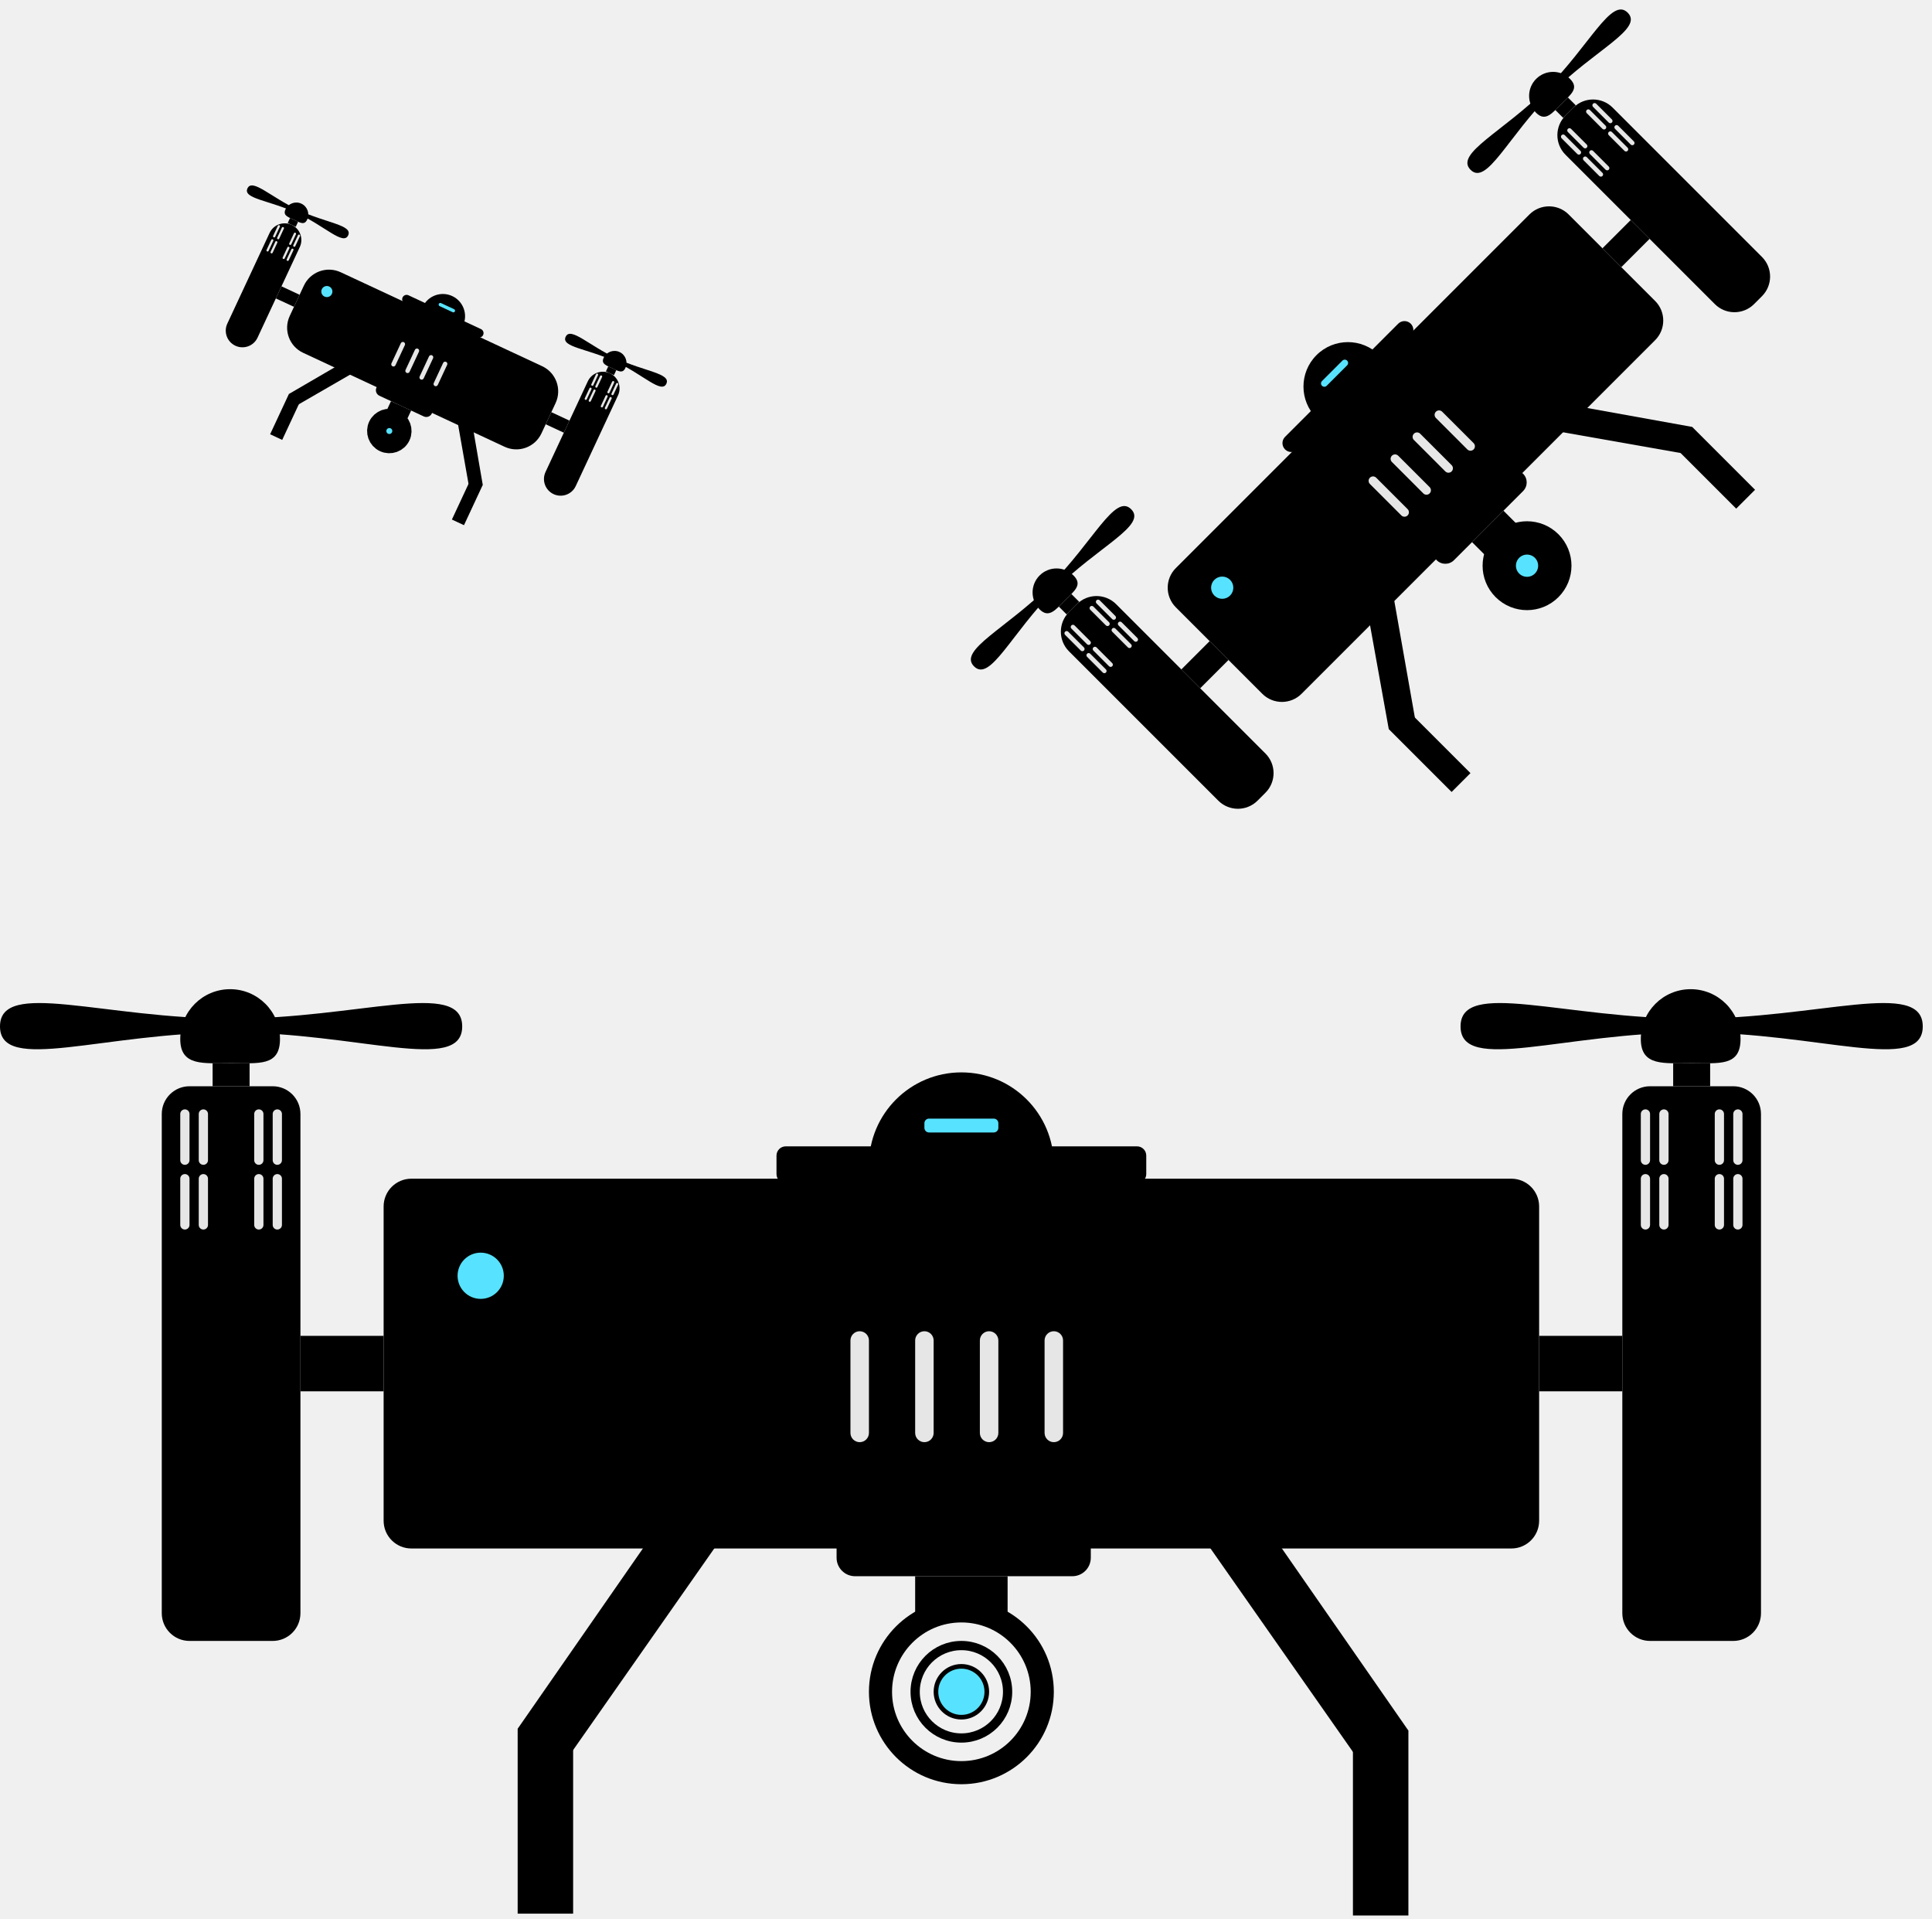
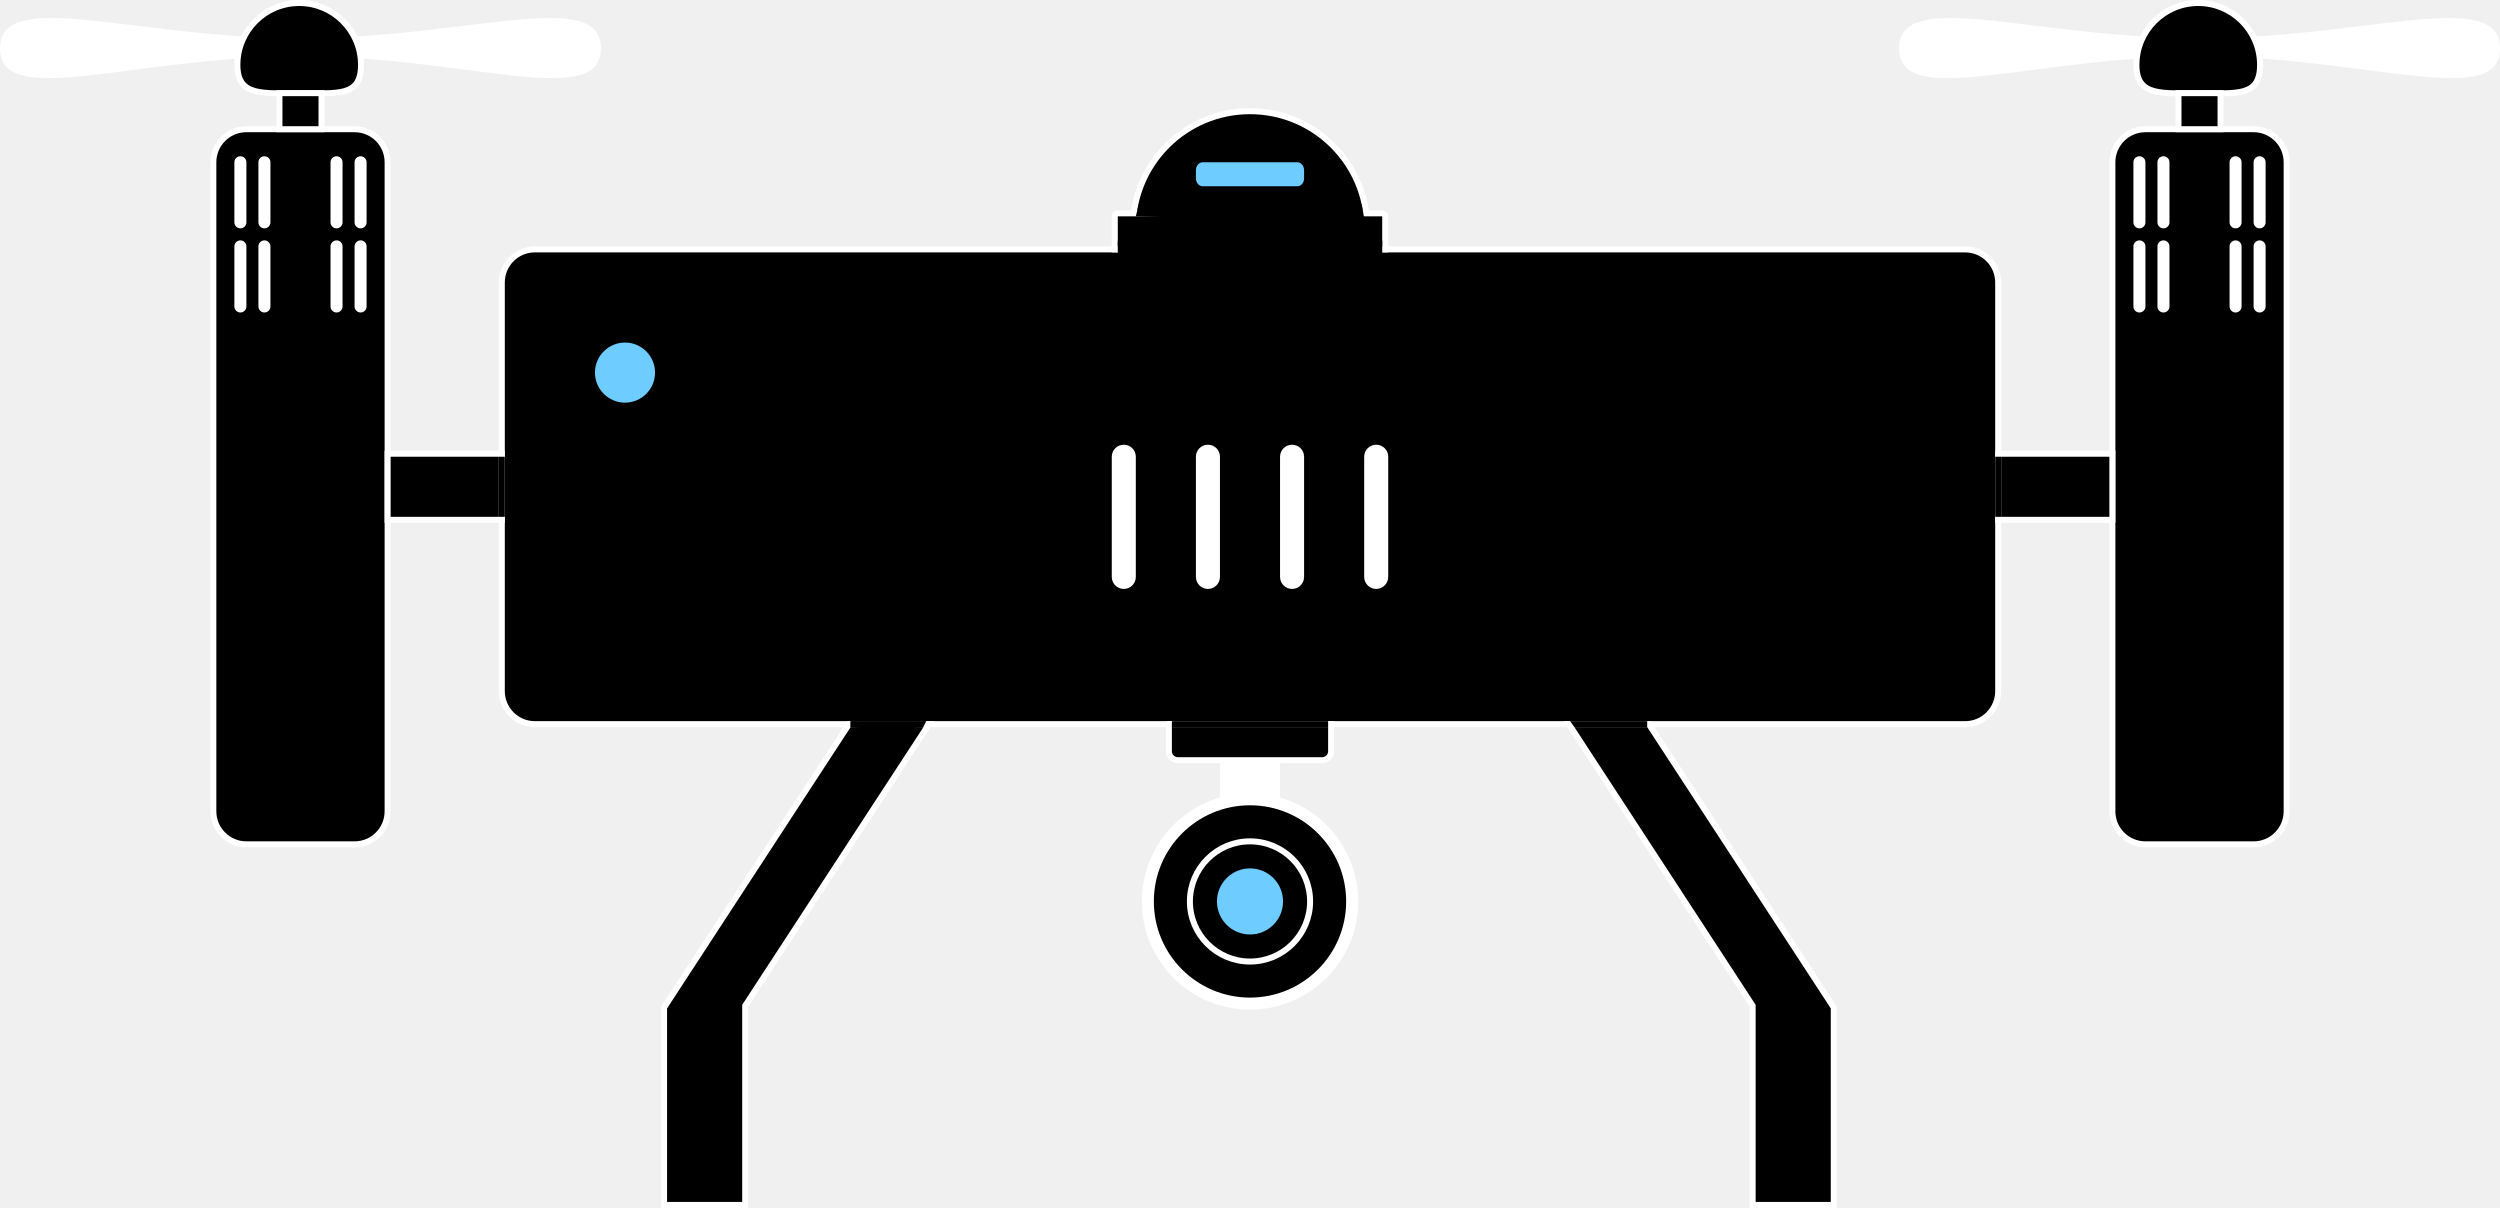
- <svg xmlns="http://www.w3.org/2000/svg" width="418" height="415" viewBox="0 0 418 415" fill="none">
-   <path d="M60.576 224.788C60.576 230.746 55.958 230 50 230C44.042 230 39 230.746 39 224.788C39 218.83 43.83 214 49.788 214C55.746 214 60.576 218.83 60.576 224.788Z" fill="#000" />
-   <rect x="83" y="255" width="250" height="80" rx="6" fill="#000" />
-   <path d="M35 241C35 237.686 37.686 235 41 235H59C62.314 235 65 237.686 65 241V349C65 352.314 62.314 355 59 355H41C37.686 355 35 352.314 35 349V241Z" fill="#000" />
-   <path d="M351 241C351 237.686 353.686 235 357 235H375C378.314 235 381 237.686 381 241V349C381 352.314 378.314 355 375 355H357C353.686 355 351 352.314 351 349V241Z" fill="#000" />
-   <rect x="181" y="330" width="55" height="11" rx="4" fill="#000" />
-   <rect x="198" y="341" width="20" height="8" fill="#000" />
-   <circle cx="208" cy="366" r="17.5" stroke="#000" stroke-width="5" />
-   <circle cx="208" cy="366" r="5.5" fill="#57e3ff" stroke="#000" />
-   <circle cx="208" cy="366" r="10" stroke="#000" stroke-width="2" />
-   <circle cx="104" cy="276" r="5" fill="#57e3ff" />
-   <rect x="184" y="288" width="4" height="24" rx="2" fill="rgba(255,255,255,.9)" />
-   <rect x="198" y="288" width="4" height="24" rx="2" fill="rgba(255,255,255,.9)" />
-   <rect x="212" y="288" width="4" height="24" rx="2" fill="rgba(255,255,255,.9)" />
-   <rect x="226" y="288" width="4" height="24" rx="2" fill="rgba(255,255,255,.9)" />
-   <rect x="168" y="248" width="80" height="8" rx="2" fill="#000" />
-   <circle cx="208" cy="252" r="20" fill="#000" />
-   <rect x="46" y="230" width="8" height="5" fill="#000" />
-   <path d="M376.576 224.788C376.576 230.746 371.958 230 366 230C360.042 230 355 230.746 355 224.788C355 218.83 359.83 214 365.788 214C371.746 214 376.576 218.83 376.576 224.788Z" fill="#000" />
-   <rect x="362" y="230" width="8" height="5" fill="#000" />
-   <rect x="200" y="242" width="16" height="3" rx="1" fill="#57e3ff" />
-   <rect x="65" y="289" width="18" height="12" fill="#000" />
-   <rect x="333" y="289" width="18" height="12" fill="#000" />
-   <path d="M146.315 324.6L156.716 331.883L122.301 381.032L112 374L146.315 324.6Z" fill="#000" />
-   <rect x="112" y="374" width="12" height="40" fill="#000" />
-   <path d="M270.401 325L260 332.283L294.415 381.432L304.716 374.4L270.401 325Z" fill="#000" />
-   <rect width="12" height="40" transform="matrix(-1 0 0 1 304.716 374.4)" fill="#000" />
-   <path d="M100 222.057C100 232.357 77.614 223.363 50 223.363C22.386 223.363 0 232.357 0 222.057C0 211.758 22.386 220.379 50 220.379C77.614 220.379 100 211.758 100 222.057Z" fill="#000" />
-   <path d="M416 222.057C416 232.357 393.614 223.363 366 223.363C338.386 223.363 316 232.357 316 222.057C316 211.758 338.386 220.379 366 220.379C393.614 220.379 416 211.758 416 222.057Z" fill="#000" />
-   <rect x="39" y="240" width="2" height="12" rx="1" fill="rgba(255,255,255,.9)" />
-   <rect x="43" y="240" width="2" height="12" rx="1" fill="rgba(255,255,255,.9)" />
-   <rect x="55" y="240" width="2" height="12" rx="1" fill="rgba(255,255,255,.9)" />
-   <rect x="59" y="240" width="2" height="12" rx="1" fill="rgba(255,255,255,.9)" />
-   <rect x="55" y="254" width="2" height="12" rx="1" fill="rgba(255,255,255,.9)" />
-   <rect x="59" y="254" width="2" height="12" rx="1" fill="rgba(255,255,255,.9)" />
-   <rect x="39" y="254" width="2" height="12" rx="1" fill="rgba(255,255,255,.9)" />
-   <rect x="43" y="254" width="2" height="12" rx="1" fill="rgba(255,255,255,.9)" />
-   <rect x="355" y="240" width="2" height="12" rx="1" fill="rgba(255,255,255,.9)" />
-   <rect x="359" y="240" width="2" height="12" rx="1" fill="rgba(255,255,255,.9)" />
-   <rect x="371" y="240" width="2" height="12" rx="1" fill="rgba(255,255,255,.9)" />
-   <rect x="375" y="240" width="2" height="12" rx="1" fill="rgba(255,255,255,.9)" />
-   <rect x="371" y="254" width="2" height="12" rx="1" fill="rgba(255,255,255,.9)" />
-   <rect x="375" y="254" width="2" height="12" rx="1" fill="rgba(255,255,255,.9)" />
-   <rect x="355" y="254" width="2" height="12" rx="1" fill="rgba(255,255,255,.9)" />
-   <rect x="359" y="254" width="2" height="12" rx="1" fill="rgba(255,255,255,.9)" />
-   <path d="M232.261 124.496C234.286 126.521 232.463 127.837 230.437 129.863C228.412 131.888 226.951 133.856 224.926 131.831C222.9 129.805 222.9 126.521 224.926 124.496C226.951 122.47 230.235 122.47 232.261 124.496Z" fill="#000" />
-   <rect x="250.154" y="127.143" width="120.192" height="38.462" rx="6" transform="rotate(-45 250.154 127.143)" fill="#000" />
-   <path d="M231.28 140.905C228.937 138.561 228.937 134.762 231.28 132.419L232.993 130.706C235.337 128.363 239.136 128.363 241.479 130.706L273.788 163.015C276.131 165.358 276.131 169.157 273.788 171.501L272.075 173.214C269.732 175.557 265.933 175.557 263.589 173.214L231.28 140.905Z" fill="#000" />
-   <path d="M338.706 33.479C336.363 31.136 336.363 27.337 338.706 24.994L340.419 23.28C342.762 20.937 346.561 20.937 348.905 23.28L381.214 55.59C383.557 57.933 383.557 61.732 381.214 64.075L379.501 65.788C377.157 68.131 373.358 68.131 371.015 65.788L338.706 33.479Z" fill="#000" />
-   <rect x="308.967" y="119.324" width="26.442" height="5.288" rx="2.644" transform="rotate(-45 308.967 119.324)" fill="#000" />
-   <rect x="318.485" y="117.285" width="9.615" height="3.846" transform="rotate(-45 318.485 117.285)" fill="#000" />
-   <circle cx="330.384" cy="122.384" r="7.115" transform="rotate(-45 330.384 122.384)" stroke="#000" stroke-width="5" />
-   <circle cx="330.384" cy="122.384" r="2.904" transform="rotate(-45 330.384 122.384)" fill="#57e3ff" stroke="#000" />
-   <circle cx="330.384" cy="122.384" r="4.288" transform="rotate(-45 330.384 122.384)" stroke="#000" stroke-width="2" />
-   <circle cx="264.433" cy="127.143" r="2.404" transform="rotate(-45 264.433 127.143)" fill="#57e3ff" />
-   <rect x="295.708" y="104.026" width="1.923" height="11.539" rx="0.962" transform="rotate(-45 295.708 104.026)" fill="rgba(255,255,255,.9)" />
-   <rect x="300.468" y="99.267" width="1.923" height="11.539" rx="0.962" transform="rotate(-45 300.468 99.267)" fill="rgba(255,255,255,.9)" />
-   <rect x="305.227" y="94.508" width="1.923" height="11.539" rx="0.962" transform="rotate(-45 305.227 94.5076)" fill="rgba(255,255,255,.9)" />
-   <rect x="309.987" y="89.748" width="1.923" height="11.539" rx="0.962" transform="rotate(-45 309.987 89.7482)" fill="rgba(255,255,255,.9)" />
-   <rect x="276.671" y="95.867" width="38.462" height="3.846" rx="1.923" transform="rotate(-45 276.671 95.8674)" fill="#000" />
-   <circle cx="291.629" cy="83.629" r="9.615" transform="rotate(-45 291.629 83.629)" fill="#000" />
-   <rect x="229.077" y="131.223" width="3.846" height="2.404" transform="rotate(-45 229.077 131.223)" fill="#000" />
-   <path d="M339.687 17.07C341.712 19.095 339.888 20.412 337.863 22.437C335.837 24.463 334.377 26.43 332.352 24.405C330.326 22.379 330.326 19.095 332.352 17.07C334.377 15.044 337.661 15.044 339.687 17.07Z" fill="#000" />
-   <rect x="336.503" y="23.797" width="3.846" height="2.404" transform="rotate(-45 336.503 23.7969)" fill="#000" />
-   <rect x="285.51" y="82.949" width="7.692" height="1.442" rx="0.721" transform="rotate(-45 285.51 82.9491)" fill="#57e3ff" />
-   <rect x="255.594" y="144.821" width="8.654" height="5.769" transform="rotate(-45 255.594 144.821)" fill="#000" />
-   <rect x="346.702" y="53.713" width="8.654" height="5.769" transform="rotate(-45 346.702 53.7129)" fill="#000" />
-   <path d="M295.339 129.28L301.351 128.22L306.36 156.628L300.468 157.739L295.339 129.28Z" fill="#000" />
-   <rect x="300.468" y="157.739" width="5.769" height="19.231" transform="rotate(-45 300.468 157.739)" fill="#000" />
-   <path d="M337.659 87.232L336.599 93.244L365.007 98.253L366.119 92.36L337.659 87.232Z" fill="#000" />
-   <rect width="5.769" height="19.231" transform="matrix(-0.707107 0.707107 0.707107 0.707107 366.119 92.3605)" fill="#000" />
-   <path d="M244.735 110.165C248.236 113.667 237.568 118.219 228.181 127.607C218.793 136.994 214.241 147.662 210.739 144.161C207.238 140.659 217.779 135.98 227.166 126.592C236.554 117.205 241.233 106.664 244.735 110.165Z" fill="#000" />
-   <path d="M352.161 2.739C355.662 6.241 344.994 10.793 335.607 20.181C326.219 29.568 321.666 40.236 318.165 36.735C314.663 33.233 325.205 28.554 334.592 19.166C343.98 9.779 348.659 -0.762 352.161 2.739Z" fill="#000" />
-   <rect x="230.097" y="137.002" width="0.962" height="5.769" rx="0.481" transform="rotate(-45 230.097 137.002)" fill="rgba(255,255,255,.9)" />
-   <rect x="231.457" y="135.642" width="0.962" height="5.769" rx="0.481" transform="rotate(-45 231.457 135.642)" fill="rgba(255,255,255,.9)" />
-   <rect x="235.536" y="131.563" width="0.962" height="5.769" rx="0.481" transform="rotate(-45 235.536 131.563)" fill="rgba(255,255,255,.9)" />
-   <rect x="236.896" y="130.203" width="0.962" height="5.769" rx="0.481" transform="rotate(-45 236.896 130.203)" fill="rgba(255,255,255,.9)" />
-   <rect x="240.296" y="136.322" width="0.962" height="5.769" rx="0.481" transform="rotate(-45 240.296 136.322)" fill="rgba(255,255,255,.9)" />
-   <rect x="241.656" y="134.962" width="0.962" height="5.769" rx="0.481" transform="rotate(-45 241.656 134.962)" fill="rgba(255,255,255,.9)" />
-   <rect x="234.856" y="141.761" width="0.962" height="5.769" rx="0.481" transform="rotate(-45 234.856 141.761)" fill="rgba(255,255,255,.9)" />
-   <rect x="236.216" y="140.401" width="0.962" height="5.769" rx="0.481" transform="rotate(-45 236.216 140.401)" fill="rgba(255,255,255,.9)" />
-   <rect x="337.523" y="29.576" width="0.962" height="5.769" rx="0.481" transform="rotate(-45 337.523 29.576)" fill="rgba(255,255,255,.9)" />
-   <rect x="338.883" y="28.216" width="0.962" height="5.769" rx="0.481" transform="rotate(-45 338.883 28.2163)" fill="rgba(255,255,255,.9)" />
-   <rect x="342.962" y="24.137" width="0.962" height="5.769" rx="0.481" transform="rotate(-45 342.962 24.1368)" fill="rgba(255,255,255,.9)" />
-   <rect x="344.322" y="22.777" width="0.962" height="5.769" rx="0.481" transform="rotate(-45 344.322 22.777)" fill="rgba(255,255,255,.9)" />
-   <rect x="347.722" y="28.896" width="0.962" height="5.769" rx="0.481" transform="rotate(-45 347.722 28.8962)" fill="rgba(255,255,255,.9)" />
-   <rect x="349.081" y="27.536" width="0.962" height="5.769" rx="0.481" transform="rotate(-45 349.081 27.5364)" fill="rgba(255,255,255,.9)" />
-   <rect x="342.282" y="34.335" width="0.962" height="5.769" rx="0.481" transform="rotate(-45 342.282 34.3354)" fill="rgba(255,255,255,.9)" />
-   <rect x="343.642" y="32.976" width="0.962" height="5.769" rx="0.481" transform="rotate(-45 343.642 32.9757)" fill="rgba(255,255,255,.9)" />
-   <path d="M66.46 47.504C65.855 48.802 64.925 48.171 63.627 47.565C62.328 46.96 61.154 46.61 61.76 45.312C62.365 44.014 63.908 43.453 65.206 44.058C66.504 44.663 67.065 46.206 66.46 47.504Z" fill="#000" />
-   <rect x="68.276" y="56.364" width="60.096" height="19.231" rx="6" transform="rotate(25 68.2761 56.3644)" fill="#000" />
-   <path d="M58.327 50.399C59.168 48.594 61.314 47.813 63.118 48.655V48.655C64.923 49.496 65.704 51.642 64.863 53.446L55.719 73.054C54.878 74.859 52.732 75.64 50.928 74.798V74.798C49.123 73.957 48.342 71.811 49.184 70.006L58.327 50.399Z" fill="#000" />
-   <path d="M127.171 82.501C128.013 80.697 130.158 79.916 131.963 80.757V80.757C133.768 81.599 134.549 83.744 133.707 85.549L124.564 105.157C123.722 106.962 121.577 107.742 119.772 106.901V106.901C117.967 106.059 117.187 103.914 118.028 102.109L127.171 82.501Z" fill="#000" />
-   <rect x="82.007" y="82.66" width="13.221" height="2.644" rx="1.322" transform="rotate(25 82.0074 82.66)" fill="#000" />
-   <rect x="84.594" y="86.784" width="4.808" height="1.923" transform="rotate(25 84.5936 86.7836)" fill="#000" />
-   <circle cx="84.232" cy="93.246" r="2.5" transform="rotate(25 84.2324 93.246)" stroke="#000" stroke-width="4.615" />
-   <circle cx="84.233" cy="93.246" r="1.702" transform="rotate(25 84.2325 93.2461)" fill="#57e3ff" stroke="#000" />
-   <circle cx="84.233" cy="93.246" r="1.644" transform="rotate(25 84.2325 93.2459)" stroke="#000" stroke-width="2" />
-   <circle cx="70.718" cy="63.073" r="1.202" transform="rotate(25 70.7178 63.073)" fill="#57e3ff" />
-   <rect x="86.928" y="73.815" width="0.962" height="5.769" rx="0.481" transform="rotate(25 86.9279 73.8146)" fill="rgba(255,255,255,.9)" />
-   <rect x="89.978" y="75.237" width="0.962" height="5.769" rx="0.481" transform="rotate(25 89.9779 75.2368)" fill="rgba(255,255,255,.9)" />
-   <rect x="93.028" y="76.659" width="0.962" height="5.769" rx="0.481" transform="rotate(25 93.028 76.6591)" fill="rgba(255,255,255,.9)" />
-   <rect x="96.078" y="78.081" width="0.962" height="5.769" rx="0.481" transform="rotate(25 96.0781 78.0814)" fill="rgba(255,255,255,.9)" />
-   <rect x="87.506" y="63.475" width="19.231" height="1.923" rx="0.962" transform="rotate(25 87.5056 63.4746)" fill="#000" />
-   <circle cx="95.814" cy="68.41" r="4.808" transform="rotate(25 95.8138 68.4097)" fill="#000" />
-   <rect x="62.755" y="47.159" width="1.923" height="1.202" transform="rotate(25 62.7551 47.1589)" fill="#000" />
-   <path d="M135.305 79.607C134.699 80.905 133.769 80.273 132.471 79.668C131.173 79.063 129.999 78.713 130.604 77.415C131.209 76.117 132.752 75.555 134.05 76.161C135.348 76.766 135.91 78.309 135.305 79.607Z" fill="#000" />
-   <rect x="131.6" y="79.262" width="1.923" height="1.202" transform="rotate(25 131.6 79.2617)" fill="#000" />
-   <rect x="95.087" y="65.418" width="3.846" height="0.721" rx="0.361" transform="rotate(25 95.0868 65.4183)" fill="#57e3ff" />
-   <rect x="60.901" y="61.943" width="4.327" height="2.885" transform="rotate(25 60.9006 61.9431)" fill="#000" />
-   <rect x="119.288" y="89.169" width="4.327" height="2.885" transform="rotate(25 119.288 89.1694)" fill="#000" />
-   <path d="M74.999 77.96L76.525 80.603L64.035 87.815L62.505 85.236L74.999 77.96Z" fill="#000" />
-   <rect x="62.505" y="85.236" width="2.885" height="9.615" transform="rotate(25 62.5049 85.2362)" fill="#000" />
-   <path d="M101.993 90.653L98.987 91.183L101.491 105.387L104.45 104.902L101.993 90.653Z" fill="#000" />
-   <rect width="2.885" height="9.615" transform="matrix(-0.906308 -0.422618 -0.422618 0.906308 104.45 104.902)" fill="#000" />
-   <path d="M75.327 50.914C74.28 53.158 70.317 48.925 64.301 46.119C58.285 43.314 52.494 42.999 53.54 40.755C54.587 38.511 58.588 42.664 64.604 45.469C70.62 48.275 76.373 48.67 75.327 50.914Z" fill="#000" />
-   <path d="M144.171 83.017C143.125 85.261 139.161 81.028 133.145 78.222C127.129 75.417 121.339 75.102 122.385 72.858C123.431 70.614 127.432 74.767 133.449 77.572C139.465 80.377 145.218 80.773 144.171 83.017Z" fill="#000" />
-   <rect x="60.214" y="48.627" width="0.481" height="2.885" rx="0.24" transform="rotate(25 60.2141 48.6265)" fill="rgba(255,255,255,.9)" />
-   <rect x="61.086" y="49.033" width="0.481" height="2.885" rx="0.24" transform="rotate(25 61.0857 49.0328)" fill="rgba(255,255,255,.9)" />
-   <rect x="63.7" y="50.252" width="0.481" height="2.885" rx="0.24" transform="rotate(25 63.7 50.252)" fill="rgba(255,255,255,.9)" />
-   <rect x="64.571" y="50.658" width="0.481" height="2.885" rx="0.24" transform="rotate(25 64.5713 50.6583)" fill="rgba(255,255,255,.9)" />
-   <rect x="62.278" y="53.302" width="0.481" height="2.885" rx="0.24" transform="rotate(25 62.2776 53.302)" fill="rgba(255,255,255,.9)" />
-   <rect x="63.149" y="53.708" width="0.481" height="2.885" rx="0.24" transform="rotate(25 63.1492 53.7084)" fill="rgba(255,255,255,.9)" />
-   <rect x="58.792" y="51.676" width="0.481" height="2.885" rx="0.24" transform="rotate(25 58.792 51.6765)" fill="rgba(255,255,255,.9)" />
-   <rect x="59.663" y="52.083" width="0.481" height="2.885" rx="0.24" transform="rotate(25 59.6633 52.0829)" fill="rgba(255,255,255,.9)" />
-   <rect x="129.059" y="80.729" width="0.481" height="2.885" rx="0.24" transform="rotate(25 129.059 80.7292)" fill="rgba(255,255,255,.9)" />
-   <rect x="129.93" y="81.135" width="0.481" height="2.885" rx="0.24" transform="rotate(25 129.93 81.1355)" fill="rgba(255,255,255,.9)" />
-   <rect x="132.545" y="82.355" width="0.481" height="2.885" rx="0.24" transform="rotate(25 132.545 82.3547)" fill="rgba(255,255,255,.9)" />
-   <rect x="133.416" y="82.761" width="0.481" height="2.885" rx="0.24" transform="rotate(25 133.416 82.761)" fill="rgba(255,255,255,.9)" />
-   <rect x="131.122" y="85.405" width="0.481" height="2.885" rx="0.24" transform="rotate(25 131.122 85.4047)" fill="rgba(255,255,255,.9)" />
-   <rect x="131.994" y="85.811" width="0.481" height="2.885" rx="0.24" transform="rotate(25 131.994 85.8112)" fill="rgba(255,255,255,.9)" />
-   <rect x="127.636" y="83.779" width="0.481" height="2.885" rx="0.24" transform="rotate(25 127.636 83.7792)" fill="rgba(255,255,255,.9)" />
-   <rect x="128.508" y="84.186" width="0.481" height="2.885" rx="0.24" transform="rotate(25 128.508 84.1857)" fill="rgba(255,255,255,.9)" />
+ <svg xmlns="http://www.w3.org/2000/svg" width="416" height="201" viewBox="0 0 416 201" fill="none">
+   <path d="M89 41.5H327C330.038 41.5 332.5 43.962 332.5 47V115C332.5 118.038 330.038 120.5 327 120.5H89C85.962 120.5 83.5 118.038 83.5 115V47C83.5 43.962 85.962 41.5 89 41.5Z" fill="black" stroke="white" />
+   <path d="M99.5 8.057C99.5 9.249 99.179 10.107 98.613 10.736C98.038 11.374 97.162 11.831 95.954 12.12C93.519 12.703 89.94 12.556 85.408 12.075C83.097 11.83 80.551 11.498 77.808 11.142C69.87 10.109 60.288 8.863 50 8.863C39.712 8.863 30.13 10.109 22.192 11.142C19.449 11.498 16.903 11.83 14.592 12.075C10.06 12.556 6.481 12.703 4.046 12.12C2.838 11.831 1.962 11.374 1.387 10.736C0.821 10.107 0.5 9.249 0.5 8.057C0.5 6.865 0.821 6 1.39 5.36C1.966 4.711 2.844 4.24 4.052 3.935C6.487 3.318 10.066 3.419 14.597 3.853C17.041 4.088 19.748 4.418 22.672 4.775C30.515 5.732 39.92 6.879 50 6.879C60.08 6.879 69.485 5.732 77.328 4.775C80.252 4.418 82.959 4.088 85.403 3.853C89.934 3.419 93.513 3.318 95.948 3.935C97.156 4.24 98.034 4.711 98.61 5.36C99.179 6 99.5 6.865 99.5 8.057Z" fill="white" stroke="white" />
+   <path d="M60.076 10.788C60.076 12.218 59.799 13.177 59.349 13.833C58.905 14.481 58.254 14.892 57.381 15.149C56.498 15.408 55.417 15.501 54.157 15.524C53.414 15.537 52.638 15.527 51.818 15.516C51.235 15.508 50.631 15.5 50 15.5C49.374 15.5 48.768 15.508 48.181 15.516C47.345 15.527 46.546 15.537 45.776 15.524C44.477 15.501 43.339 15.408 42.4 15.147C41.468 14.887 40.763 14.471 40.283 13.819C39.801 13.164 39.5 12.21 39.5 10.788C39.5 5.106 44.106 0.5 49.788 0.5C55.47 0.5 60.076 5.106 60.076 10.788Z" fill="black" stroke="white" />
+   <path d="M35.5 27C35.5 23.962 37.962 21.5 41 21.5H59C62.038 21.5 64.5 23.962 64.5 27V135C64.5 138.038 62.038 140.5 59 140.5H41C37.962 140.5 35.5 138.038 35.5 135V27Z" fill="black" stroke="white" />
+   <path d="M351.5 27C351.5 23.962 353.962 21.5 357 21.5H375C378.038 21.5 380.5 23.962 380.5 27V135C380.5 138.038 378.038 140.5 375 140.5H357C353.962 140.5 351.5 138.038 351.5 135V27Z" fill="black" stroke="white" />
+   <path d="M213 127H203V134H213V127Z" fill="white" />
+   <path d="M208 167C217.389 167 225 159.389 225 150C225 140.611 217.389 133 208 133C198.611 133 191 140.611 191 150C191 159.389 198.611 167 208 167Z" fill="black" stroke="white" stroke-width="2" />
+   <path d="M208 155.5C211.038 155.5 213.5 153.038 213.5 150C213.5 146.962 211.038 144.5 208 144.5C204.962 144.5 202.5 146.962 202.5 150C202.5 153.038 204.962 155.5 208 155.5Z" fill="#6FCCFF" />
+   <path d="M208 160C213.523 160 218 155.523 218 150C218 144.477 213.523 140 208 140C202.477 140 198 144.477 198 150C198 155.523 202.477 160 208 160Z" stroke="white" />
+   <path d="M104 67C106.761 67 109 64.761 109 62C109 59.239 106.761 57 104 57C101.239 57 99 59.239 99 62C99 64.761 101.239 67 104 67Z" fill="#6FCCFF" />
+   <path d="M189 76C189 74.895 188.105 74 187 74C185.895 74 185 74.895 185 76V96C185 97.105 185.895 98 187 98C188.105 98 189 97.105 189 96V76Z" fill="white" />
+   <path d="M203 76C203 74.895 202.105 74 201 74C199.895 74 199 74.895 199 76V96C199 97.105 199.895 98 201 98C202.105 98 203 97.105 203 96V76Z" fill="white" />
+   <path d="M217 76C217 74.895 216.105 74 215 74C213.895 74 213 74.895 213 76V96C213 97.105 213.895 98 215 98C216.105 98 217 97.105 217 96V76Z" fill="white" />
+   <path d="M231 76C231 74.895 230.105 74 229 74C227.895 74 227 74.895 227 76V96C227 97.105 227.895 98 229 98C230.105 98 231 97.105 231 96V76Z" fill="white" />
+   <path d="M227.5 38C227.5 39.358 227.361 40.291 227.126 40.908C226.898 41.507 226.599 41.766 226.273 41.872C225.914 41.989 225.417 41.958 224.734 41.744C224.059 41.533 223.273 41.166 222.373 40.699C221.845 40.424 221.279 40.116 220.682 39.79C219.27 39.02 217.68 38.152 215.986 37.408C213.561 36.343 210.858 35.5 208 35.5C205.142 35.5 202.439 36.343 200.014 37.408C198.32 38.152 196.73 39.02 195.318 39.79C194.721 40.116 194.155 40.424 193.627 40.699C192.727 41.166 191.941 41.533 191.266 41.744C190.583 41.958 190.086 41.989 189.727 41.872C189.401 41.766 189.102 41.507 188.874 40.908C188.639 40.291 188.5 39.358 188.5 38C188.5 27.23 197.23 18.5 208 18.5C218.77 18.5 227.5 27.23 227.5 38Z" fill="black" stroke="white" />
+   <path d="M46.5 15.5H53.5V21.5H46.5V15.5Z" fill="black" stroke="white" />
+   <path d="M415.5 8.057C415.5 9.249 415.179 10.107 414.613 10.736C414.038 11.374 413.162 11.831 411.954 12.12C409.519 12.703 405.94 12.556 401.408 12.075C399.097 11.83 396.551 11.498 393.808 11.142C385.87 10.109 376.288 8.863 366 8.863C355.712 8.863 346.13 10.109 338.192 11.142C335.449 11.498 332.903 11.83 330.592 12.075C326.06 12.556 322.481 12.703 320.046 12.12C318.838 11.831 317.962 11.374 317.387 10.736C316.821 10.107 316.5 9.249 316.5 8.057C316.5 6.865 316.821 6 317.39 5.36C317.966 4.711 318.844 4.24 320.052 3.935C322.487 3.318 326.066 3.419 330.597 3.853C333.041 4.088 335.748 4.418 338.672 4.775C346.515 5.732 355.92 6.879 366 6.879C376.08 6.879 385.485 5.732 393.328 4.775C396.252 4.418 398.959 4.088 401.403 3.853C405.934 3.419 409.513 3.318 411.948 3.935C413.156 4.24 414.034 4.711 414.61 5.36C415.179 6 415.5 6.865 415.5 8.057Z" fill="white" stroke="white" />
+   <path d="M376.076 10.788C376.076 12.218 375.798 13.177 375.349 13.833C374.905 14.481 374.253 14.892 373.381 15.149C372.498 15.408 371.417 15.501 370.157 15.524C369.414 15.537 368.638 15.527 367.818 15.516C367.235 15.508 366.631 15.5 366 15.5C365.374 15.5 364.768 15.508 364.181 15.516C363.345 15.527 362.546 15.537 361.777 15.524C360.477 15.501 359.339 15.408 358.4 15.147C357.468 14.887 356.763 14.471 356.283 13.819C355.801 13.164 355.5 12.21 355.5 10.788C355.5 5.106 360.106 0.5 365.788 0.5C371.47 0.5 376.076 5.106 376.076 10.788Z" fill="black" stroke="white" />
+   <path d="M362.5 15.5H369.5V21.5H362.5V15.5Z" fill="black" stroke="white" />
+   <path d="M215.875 27H200.125C199.504 27 199 27.597 199 28.333V29.667C199 30.403 199.504 31 200.125 31H215.875C216.496 31 217 30.403 217 29.667V28.333C217 27.597 216.496 27 215.875 27Z" fill="#6FCCFF" />
+   <path d="M64.5 75.5H83.5V86.5H64.5V75.5Z" fill="black" stroke="white" />
+   <path d="M332.5 75.5H351.5V86.5H332.5V75.5Z" fill="black" stroke="white" />
+   <path d="M141.271 120.5H154.577L124.081 167.227L124 167.351V167.5V200.5H110.5V167.649L141.271 120.5Z" fill="black" stroke="white" />
+   <path d="M274.369 120.5H261.063L291.558 167.227L291.64 167.351V167.5V200.5H305.14V167.649L274.369 120.5Z" fill="black" stroke="white" />
+   <path d="M41 27C41 26.448 40.552 26 40 26C39.448 26 39 26.448 39 27V37C39 37.552 39.448 38 40 38C40.552 38 41 37.552 41 37V27Z" fill="white" />
+   <path d="M45 27C45 26.448 44.552 26 44 26C43.448 26 43 26.448 43 27V37C43 37.552 43.448 38 44 38C44.552 38 45 37.552 45 37V27Z" fill="white" />
+   <path d="M57 27C57 26.448 56.552 26 56 26C55.448 26 55 26.448 55 27V37C55 37.552 55.448 38 56 38C56.552 38 57 37.552 57 37V27Z" fill="white" />
+   <path d="M61 27C61 26.448 60.552 26 60 26C59.448 26 59 26.448 59 27V37C59 37.552 59.448 38 60 38C60.552 38 61 37.552 61 37V27Z" fill="white" />
+   <path d="M57 41C57 40.448 56.552 40 56 40C55.448 40 55 40.448 55 41V51C55 51.552 55.448 52 56 52C56.552 52 57 51.552 57 51V41Z" fill="white" />
+   <path d="M61 41C61 40.448 60.552 40 60 40C59.448 40 59 40.448 59 41V51C59 51.552 59.448 52 60 52C60.552 52 61 51.552 61 51V41Z" fill="white" />
+   <path d="M41 41C41 40.448 40.552 40 40 40C39.448 40 39 40.448 39 41V51C39 51.552 39.448 52 40 52C40.552 52 41 51.552 41 51V41Z" fill="white" />
+   <path d="M45 41C45 40.448 44.552 40 44 40C43.448 40 43 40.448 43 41V51C43 51.552 43.448 52 44 52C44.552 52 45 51.552 45 51V41Z" fill="white" />
+   <path d="M357 27C357 26.448 356.552 26 356 26C355.448 26 355 26.448 355 27V37C355 37.552 355.448 38 356 38C356.552 38 357 37.552 357 37V27Z" fill="white" />
+   <path d="M361 27C361 26.448 360.552 26 360 26C359.448 26 359 26.448 359 27V37C359 37.552 359.448 38 360 38C360.552 38 361 37.552 361 37V27Z" fill="white" />
+   <path d="M373 27C373 26.448 372.552 26 372 26C371.448 26 371 26.448 371 27V37C371 37.552 371.448 38 372 38C372.552 38 373 37.552 373 37V27Z" fill="white" />
+   <path d="M377 27C377 26.448 376.552 26 376 26C375.448 26 375 26.448 375 27V37C375 37.552 375.448 38 376 38C376.552 38 377 37.552 377 37V27Z" fill="white" />
+   <path d="M373 41C373 40.448 372.552 40 372 40C371.448 40 371 40.448 371 41V51C371 51.552 371.448 52 372 52C372.552 52 373 51.552 373 51V41Z" fill="white" />
+   <path d="M377 41C377 40.448 376.552 40 376 40C375.448 40 375 40.448 375 41V51C375 51.552 375.448 52 376 52C376.552 52 377 51.552 377 51V41Z" fill="white" />
+   <path d="M357 41C357 40.448 356.552 40 356 40C355.448 40 355 40.448 355 41V51C355 51.552 355.448 52 356 52C356.552 52 357 51.552 357 51V41Z" fill="white" />
+   <path d="M361 41C361 40.448 360.552 40 360 40C359.448 40 359 40.448 359 41V51C359 51.552 359.448 52 360 52C360.552 52 361 51.552 361 51V41Z" fill="white" />
+   <path d="M194.5 120.5H221.5V125C221.5 125.828 220.828 126.5 220 126.5H196C195.172 126.5 194.5 125.828 194.5 125V120.5Z" fill="black" stroke="white" />
+   <rect x="195.25" y="120.25" width="25.5" height="0.5" fill="black" stroke="black" stroke-width="0.5" />
+   <path d="M141.5 119.989H154.135L153.635 120.989L147.5 121.5L141.5 121V119.989Z" fill="black" />
+   <path d="M261.258 120H274.094V121H262L261.258 120Z" fill="black" />
+   <path d="M186 35.5H230C230.276 35.5 230.5 35.724 230.5 36V41.5H185.5V36C185.5 35.724 185.724 35.5 186 35.5Z" fill="black" stroke="white" />
+   <rect x="83" y="76" width="1" height="10" fill="black" />
+   <rect x="332" y="76" width="1" height="10" fill="black" />
+   <rect x="186" y="40" width="44" height="3" fill="black" />
+   <path d="M189.5 34H226.57L227.144 37L189 36L189.5 34Z" fill="black" />
</svg>
